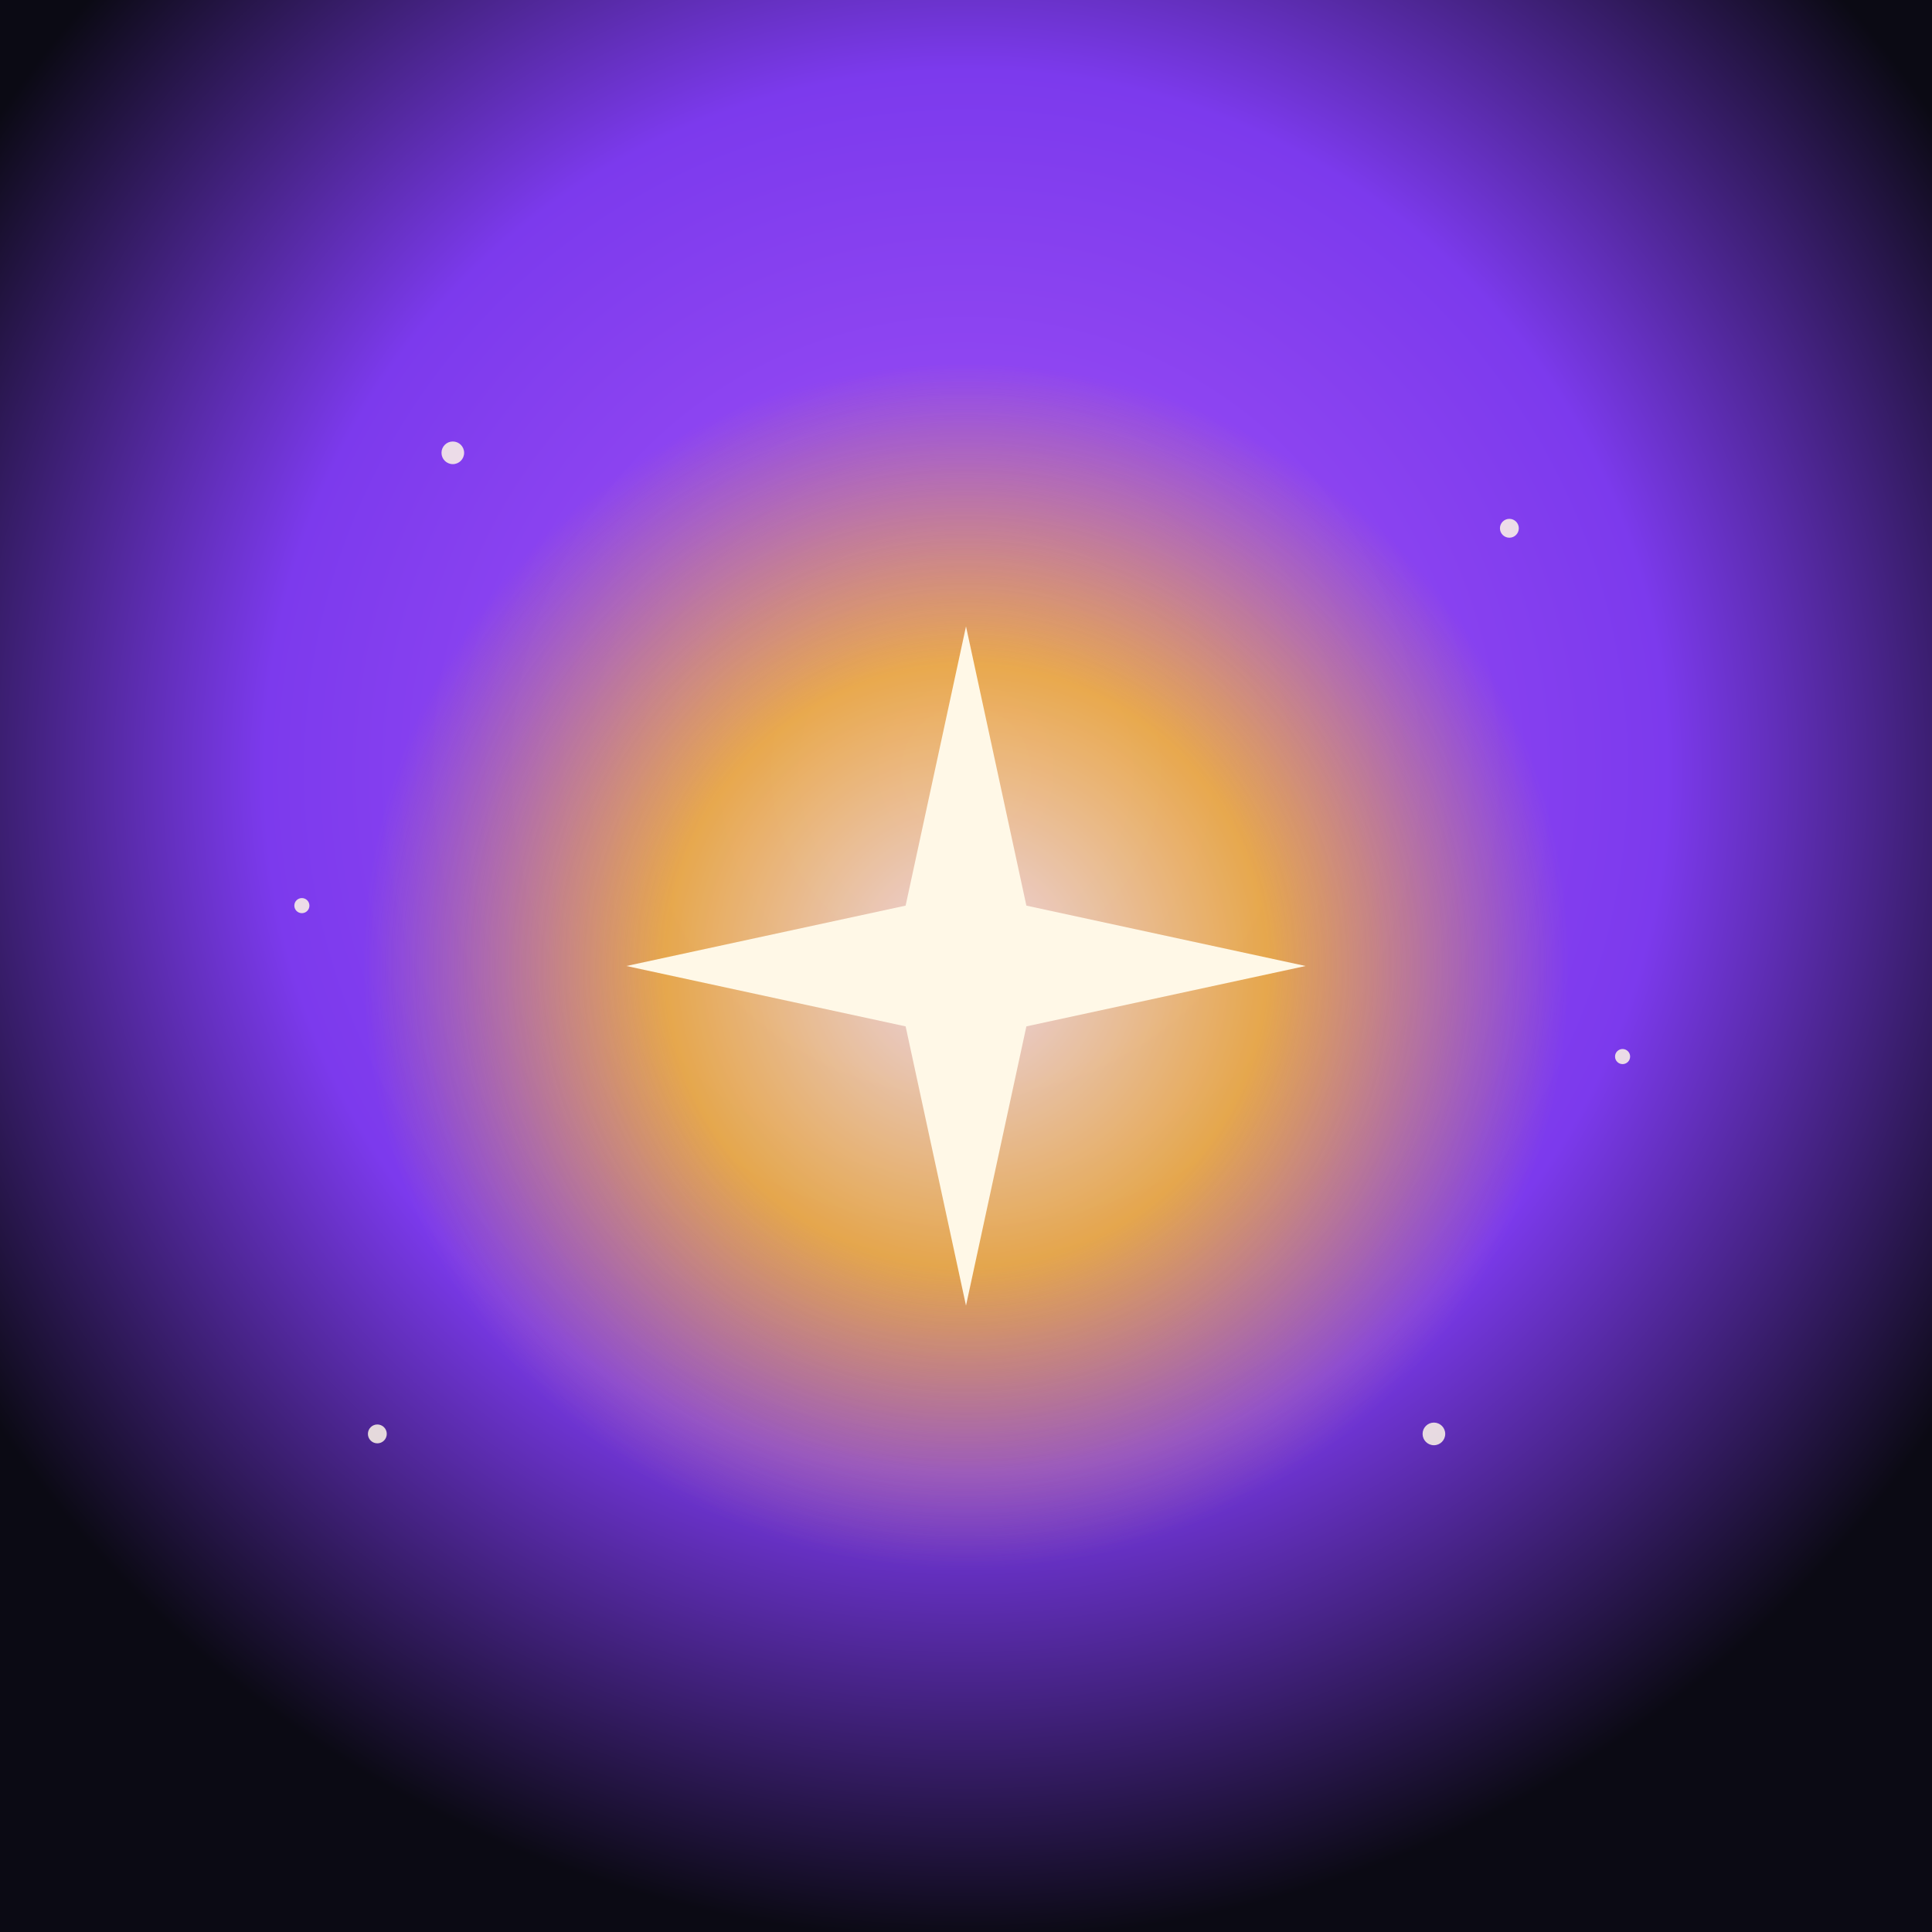
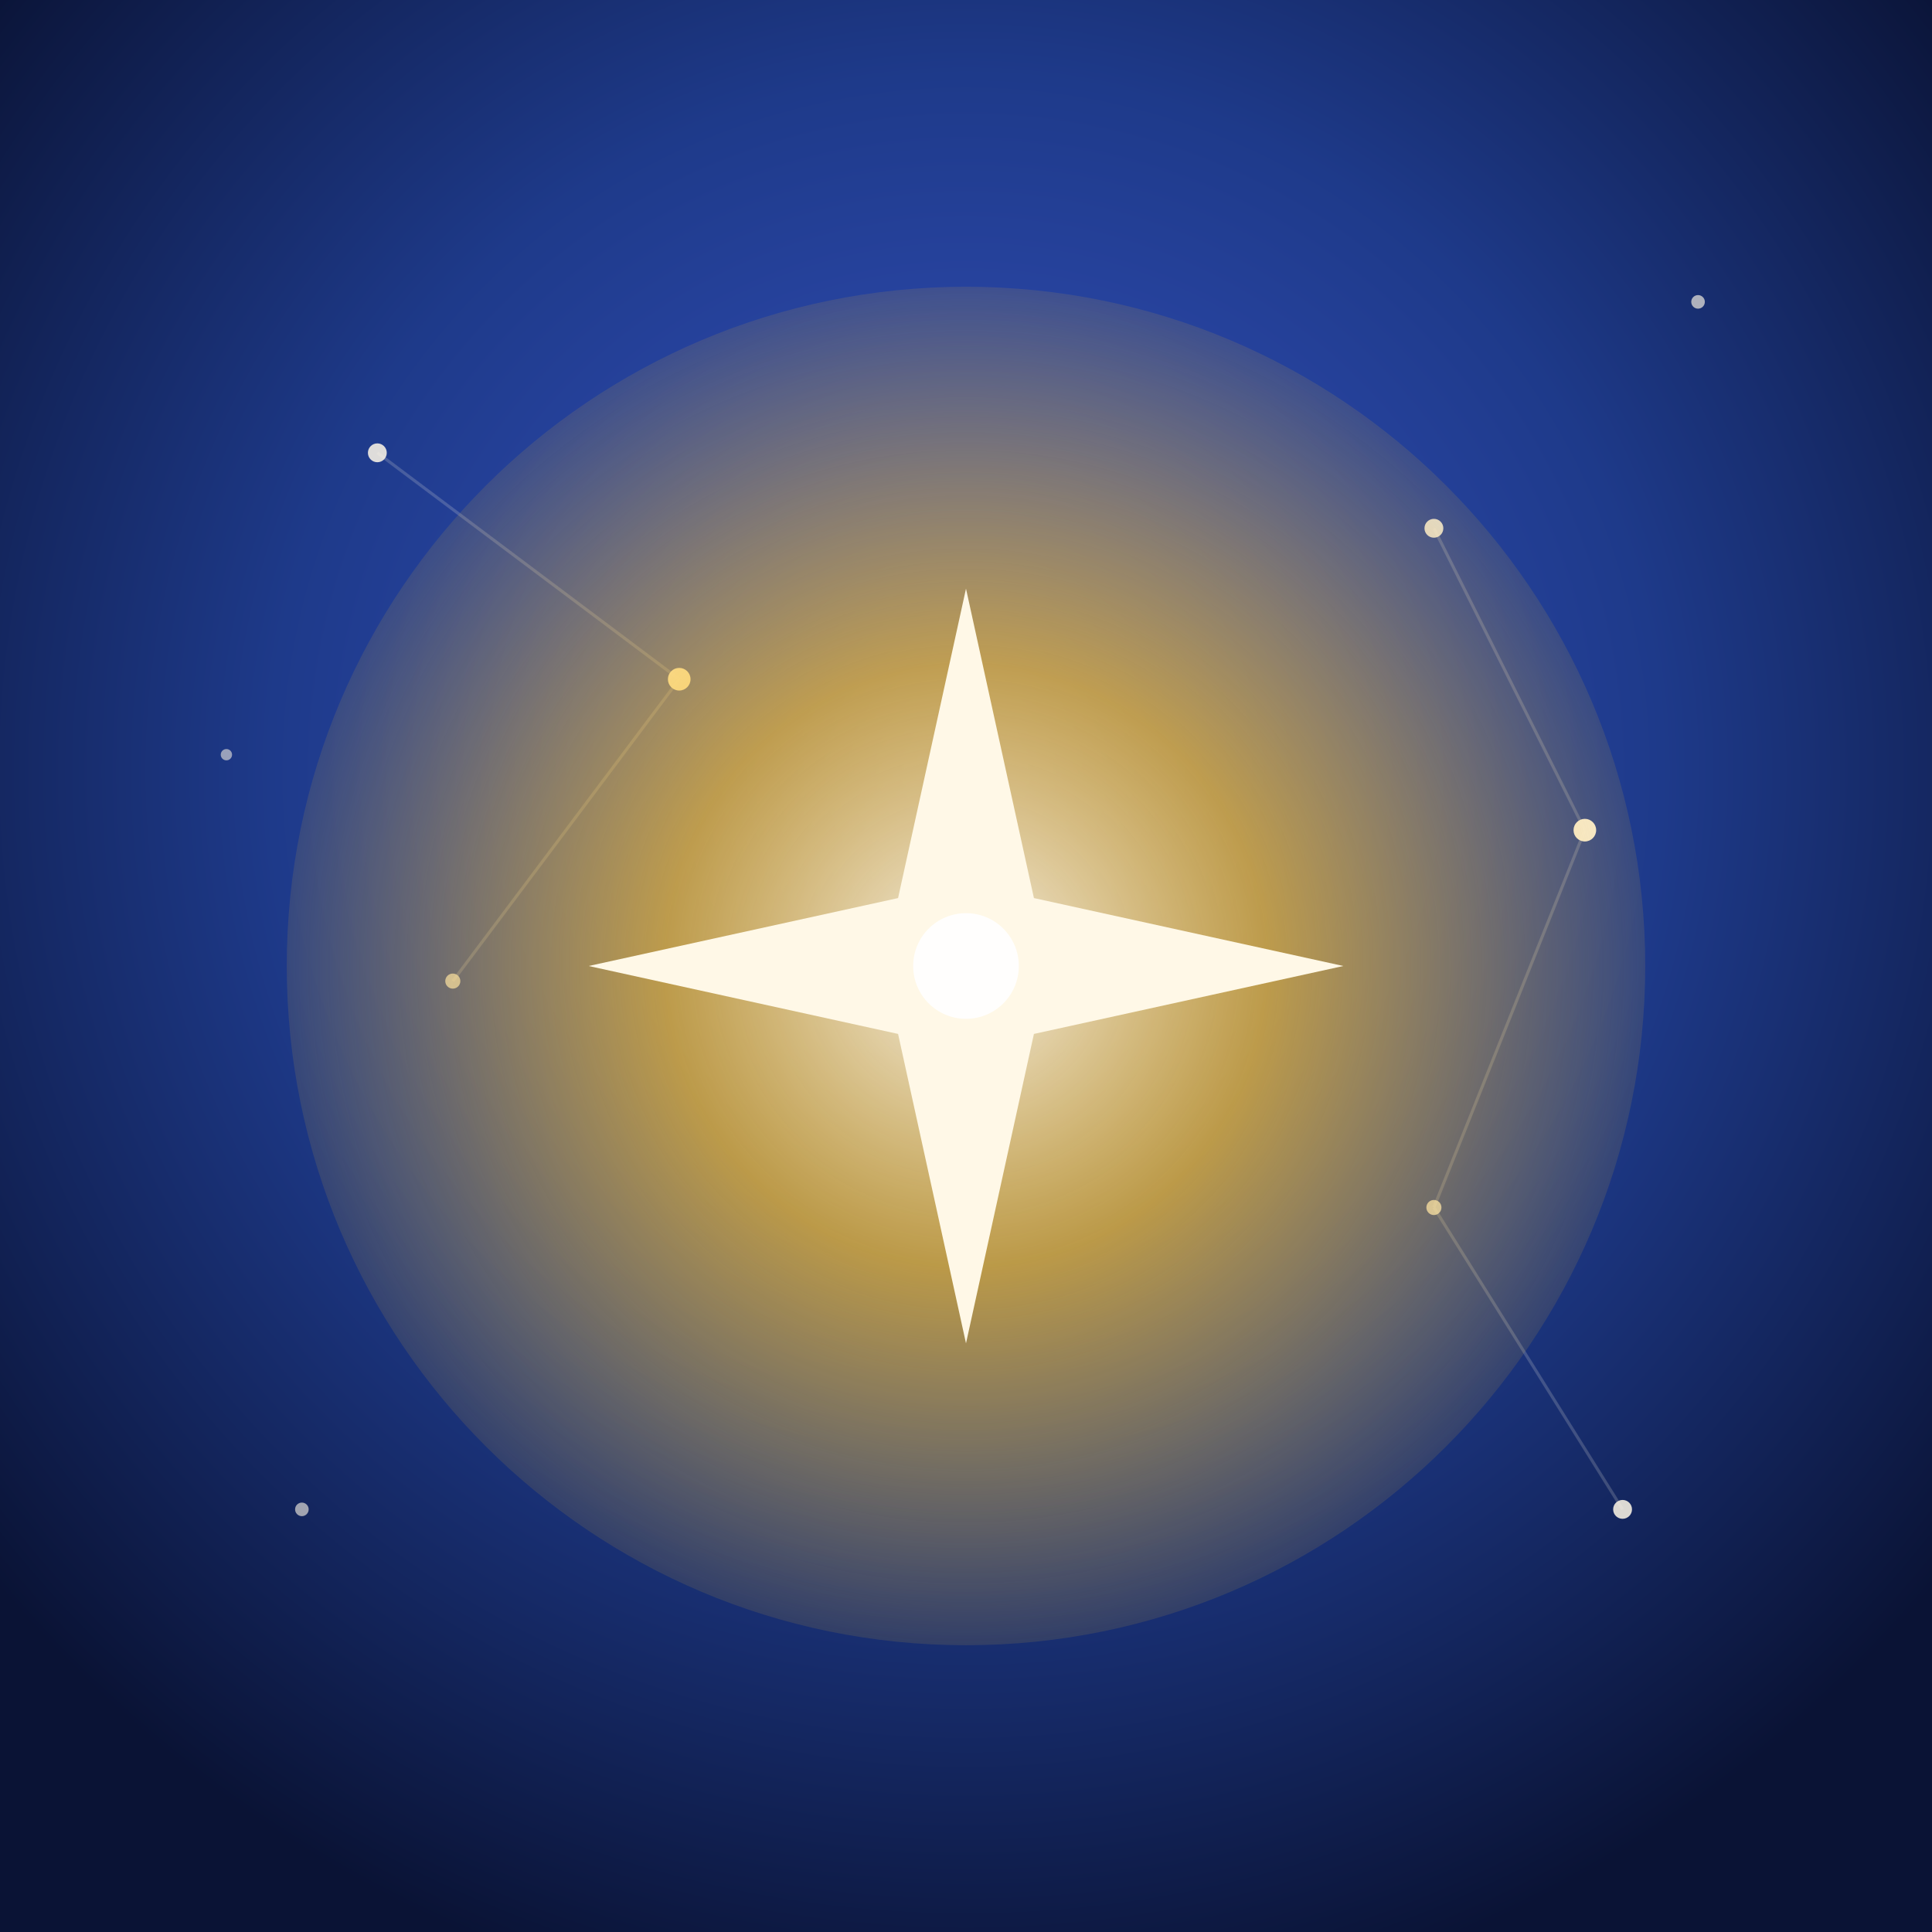
<svg xmlns="http://www.w3.org/2000/svg" viewBox="0 0 512 512">
  <defs>
-     <radialGradient id="bg" cx="50%" cy="40%" r="60%">
-       <stop offset="0%" stop-color="#a855f7" />
-       <stop offset="60%" stop-color="#7c3aed" />
-       <stop offset="100%" stop-color="#0b0a14" />
+     <radialGradient id="bg" cx="50%" cy="40%" r="65%">
+       <stop offset="0%" stop-color="#3a55c8" />
+       <stop offset="55%" stop-color="#1e3a8a" />
+       <stop offset="100%" stop-color="#0a1335" />
    </radialGradient>
-     <radialGradient id="star" cx="50%" cy="50%" r="50%">
-       <stop offset="0%" stop-color="#fff8e7" />
-       <stop offset="50%" stop-color="#fbbf24" />
+     <radialGradient id="halo" cx="50%" cy="50%" r="55%">
+       <stop offset="0%" stop-color="#fff8e7" stop-opacity="0.95" />
+       <stop offset="40%" stop-color="#fbbf24" stop-opacity="0.7" />
      <stop offset="100%" stop-color="#fbbf24" stop-opacity="0" />
    </radialGradient>
  </defs>
  <rect width="512" height="512" fill="url(#bg)" />
+   <g stroke="#fff8e7" stroke-width="0.8" opacity="0.18" fill="none">
+     <line x1="100" y1="120" x2="180" y2="180" />
+     <line x1="180" y1="180" x2="120" y2="260" />
+     <line x1="380" y1="140" x2="420" y2="220" />
+     <line x1="420" y1="220" x2="380" y2="320" />
+     <line x1="380" y1="320" x2="430" y2="400" />
+   </g>
+   <g fill="#fff8e7">
+     <circle cx="100" cy="120" r="2.5" opacity="0.85" />
+     <circle cx="180" cy="180" r="3" opacity="0.95" />
+     <circle cx="120" cy="260" r="2" opacity="0.7" />
+     <circle cx="380" cy="140" r="2.5" opacity="0.85" />
+     <circle cx="420" cy="220" r="3" opacity="0.95" />
+     <circle cx="380" cy="320" r="2" opacity="0.75" />
+     <circle cx="430" cy="400" r="2.5" opacity="0.85" />
+     <circle cx="80" cy="400" r="1.8" opacity="0.6" />
+     <circle cx="450" cy="80" r="1.8" opacity="0.65" />
+     <circle cx="60" cy="200" r="1.5" opacity="0.55" />
+   </g>
  <g transform="translate(256 256)">
-     <circle r="160" fill="url(#star)" opacity="0.8" />
+     <circle r="180" fill="url(#halo)" />
    <g fill="#fff8e7">
-       <path d="M0 -90 L16 -16 L90 0 L16 16 L0 90 L-16 16 L-90 0 L-16 -16 Z" />
+       <path d="M0 -100 L18 -18 L100 0 L18 18 L0 100 L-18 18 L-100 0 L-18 -18 Z" />
    </g>
-   </g>
-   <g fill="#fff8e7" opacity="0.85">
-     <circle cx="120" cy="120" r="3" />
-     <circle cx="400" cy="140" r="2.5" />
-     <circle cx="380" cy="380" r="3" />
-     <circle cx="100" cy="380" r="2.5" />
-     <circle cx="430" cy="280" r="2" />
-     <circle cx="80" cy="240" r="2" />
+     <circle r="14" fill="#fff" opacity="0.9" />
  </g>
</svg>
